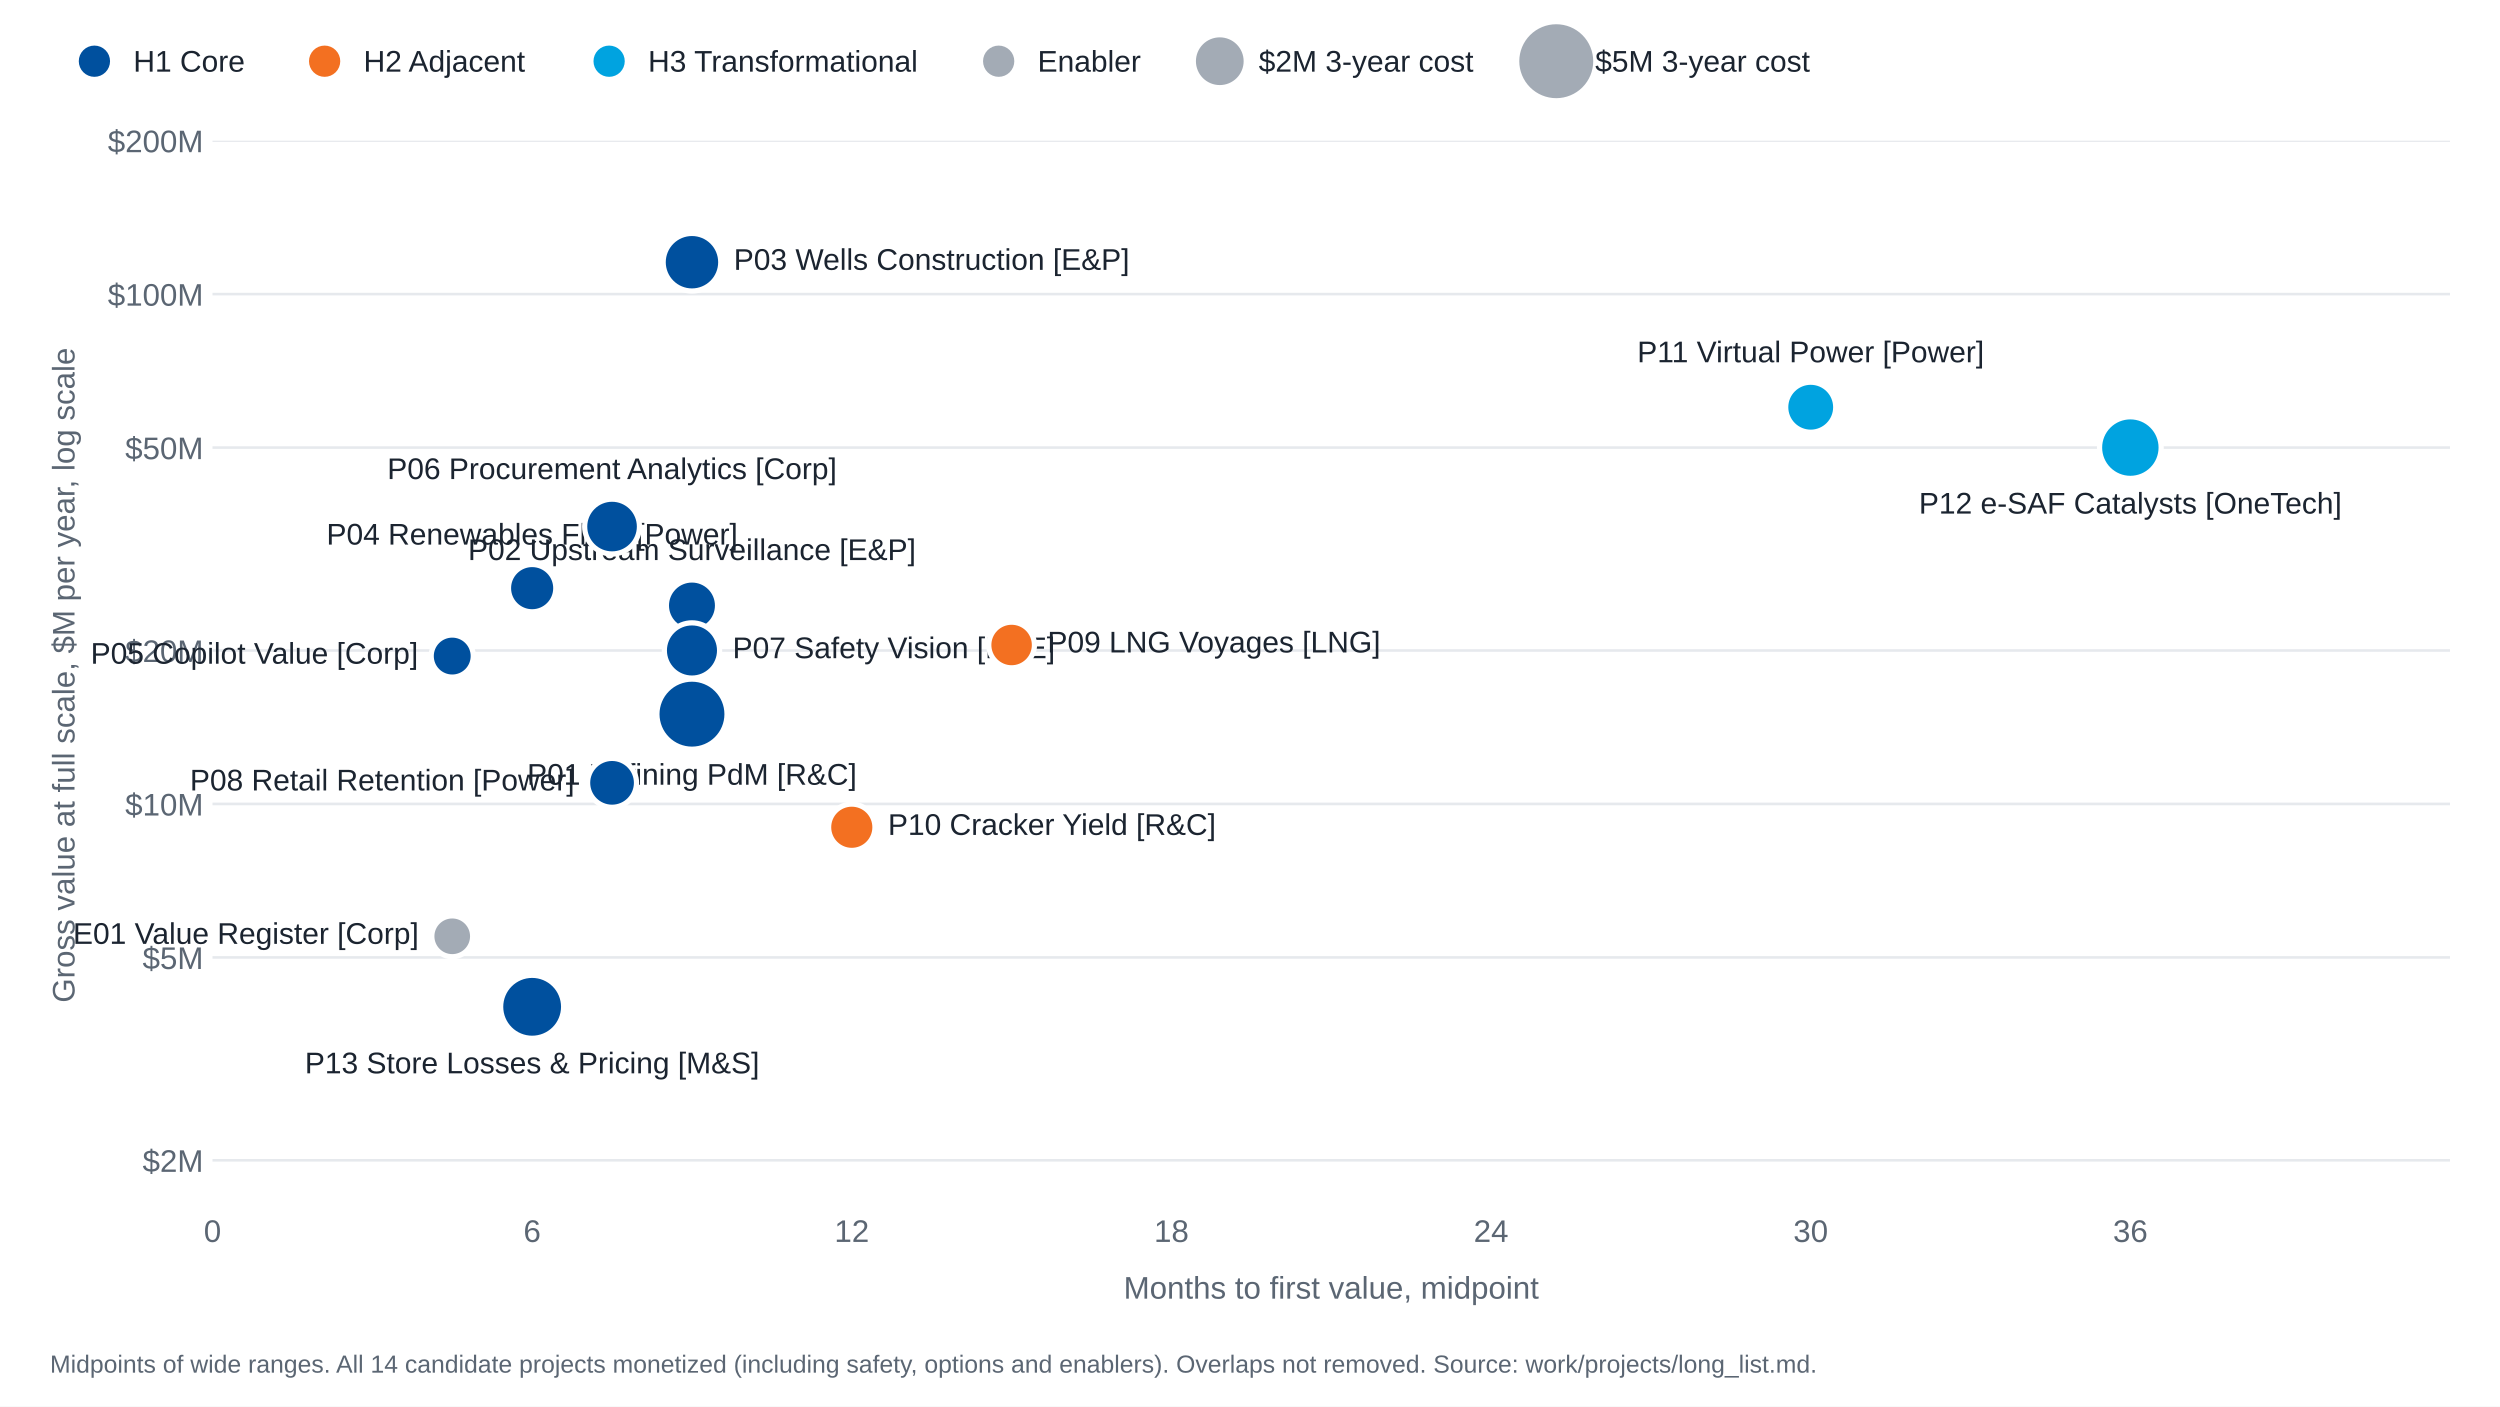
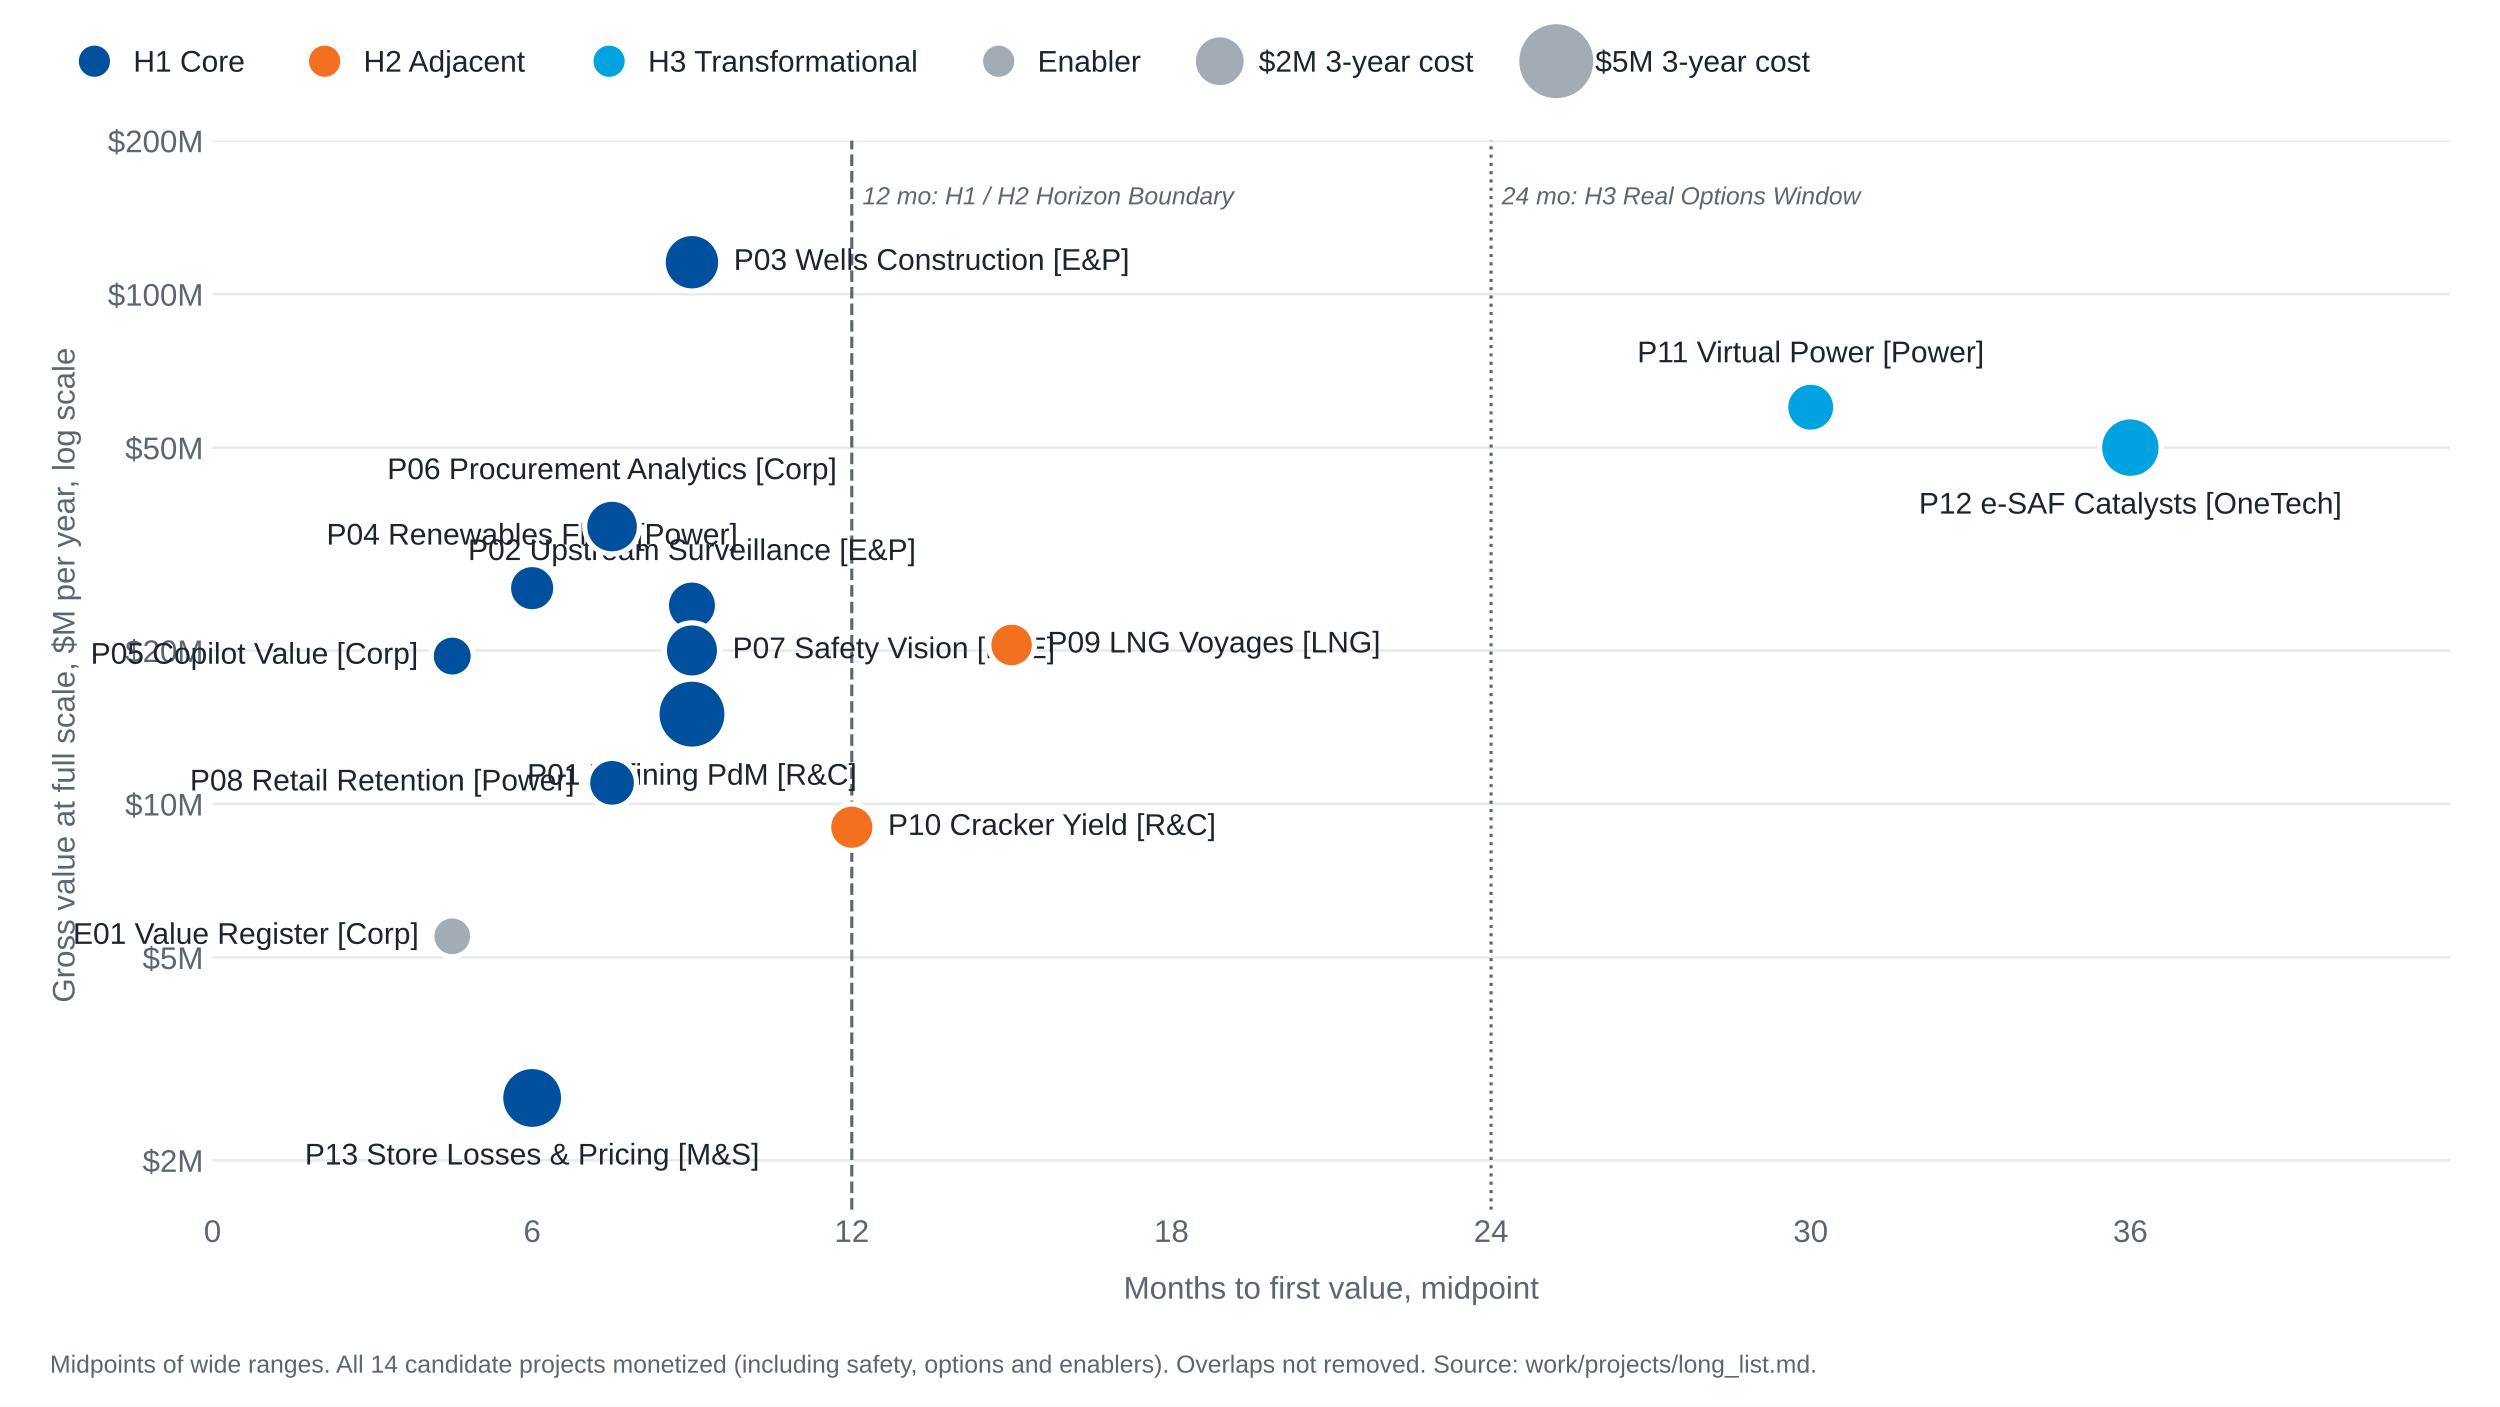
<svg xmlns="http://www.w3.org/2000/svg" xmlns:xlink="http://www.w3.org/1999/xlink" width="959.76pt" height="540pt" viewBox="0 0 959.76 540" version="1.1">
  <defs>
    <style type="text/css">*{stroke-linejoin: round; stroke-linecap: butt}</style>
  </defs>
  <g id="figure_1">
    <g id="patch_1">
      <path d="M 0 540  L 959.76 540  L 959.76 0  L 0 0  z " style="fill: #ffffff" />
    </g>
    <g id="axes_1">
      <g id="patch_2">
        <path d="M 81.58 464.4  L 940.565 464.4  L 940.565 54  L 81.58 54  z " style="fill: #ffffff" />
      </g>
      <g id="LineCollection_1">
-         <path d="M 81.58 445.433  L 940.565 445.433  " clip-path="url(#pa4c3f90bde)" style="fill: none; stroke: #e6e9ed" />
-         <path d="M 81.58 367.55  L 940.565 367.55  " clip-path="url(#pa4c3f90bde)" style="fill: none; stroke: #e6e9ed" />
-         <path d="M 81.58 308.633  L 940.565 308.633  " clip-path="url(#pa4c3f90bde)" style="fill: none; stroke: #e6e9ed" />
-         <path d="M 81.58 249.717  L 940.565 249.717  " clip-path="url(#pa4c3f90bde)" style="fill: none; stroke: #e6e9ed" />
-         <path d="M 81.58 171.833  L 940.565 171.833  " clip-path="url(#pa4c3f90bde)" style="fill: none; stroke: #e6e9ed" />
-         <path d="M 81.58 112.917  L 940.565 112.917  " clip-path="url(#pa4c3f90bde)" style="fill: none; stroke: #e6e9ed" />
-         <path d="M 81.58 54  L 940.565 54  " clip-path="url(#pa4c3f90bde)" style="fill: none; stroke: #e6e9ed" />
+         <path d="M 81.58 445.433  L 940.565 445.433  " clip-path="url(#p2e83713b1f)" style="fill: none; stroke: #e6e9ed" />
+         <path d="M 81.58 367.55  L 940.565 367.55  " clip-path="url(#p2e83713b1f)" style="fill: none; stroke: #e6e9ed" />
+         <path d="M 81.58 308.633  L 940.565 308.633  " clip-path="url(#p2e83713b1f)" style="fill: none; stroke: #e6e9ed" />
+         <path d="M 81.58 249.717  L 940.565 249.717  " clip-path="url(#p2e83713b1f)" style="fill: none; stroke: #e6e9ed" />
+         <path d="M 81.58 171.833  L 940.565 171.833  " clip-path="url(#p2e83713b1f)" style="fill: none; stroke: #e6e9ed" />
+         <path d="M 81.58 112.917  L 940.565 112.917  " clip-path="url(#p2e83713b1f)" style="fill: none; stroke: #e6e9ed" />
+         <path d="M 81.58 54  L 940.565 54  " clip-path="url(#p2e83713b1f)" style="fill: none; stroke: #e6e9ed" />
+       </g>
+       <g id="line2d_1">
+         <path d="M 327.004 464.4  L 327.004 54  " clip-path="url(#p2e83713b1f)" style="fill: none; stroke-dasharray: 4.44,1.92; stroke-dashoffset: 0; stroke: #5b6673; stroke-width: 1.2" />
+       </g>
+       <g id="line2d_2">
+         <path d="M 572.428 464.4  L 572.428 54  " clip-path="url(#p2e83713b1f)" style="fill: none; stroke-dasharray: 1.2,1.98; stroke-dashoffset: 0; stroke: #5b6673; stroke-width: 1.2" />
      </g>
      <g id="matplotlib.axis_1">
        <g id="xtick_1">
-           <g id="line2d_1" />
+           <g id="line2d_3" />
          <g id="text_1">
            <text style="font-size: 12px; font-family: 'Segoe UI', 'Arial', 'DejaVu Sans'; text-anchor: middle; fill: #5b6673" x="81.58" y="476.784" transform="rotate(-0 81.5796 476.7837)">0</text>
          </g>
        </g>
        <g id="xtick_2">
-           <g id="line2d_2" />
+           <g id="line2d_4" />
          <g id="text_2">
            <text style="font-size: 12px; font-family: 'Segoe UI', 'Arial', 'DejaVu Sans'; text-anchor: middle; fill: #5b6673" x="204.292" y="476.784" transform="rotate(-0 204.2918 476.7837)">6</text>
          </g>
        </g>
        <g id="xtick_3">
-           <g id="line2d_3" />
+           <g id="line2d_5" />
          <g id="text_3">
            <text style="font-size: 12px; font-family: 'Segoe UI', 'Arial', 'DejaVu Sans'; text-anchor: middle; fill: #5b6673" x="327.004" y="476.784" transform="rotate(-0 327.0039 476.7837)">12</text>
          </g>
        </g>
        <g id="xtick_4">
-           <g id="line2d_4" />
+           <g id="line2d_6" />
          <g id="text_4">
            <text style="font-size: 12px; font-family: 'Segoe UI', 'Arial', 'DejaVu Sans'; text-anchor: middle; fill: #5b6673" x="449.716" y="476.784" transform="rotate(-0 449.7161 476.7837)">18</text>
          </g>
        </g>
        <g id="xtick_5">
-           <g id="line2d_5" />
+           <g id="line2d_7" />
          <g id="text_5">
            <text style="font-size: 12px; font-family: 'Segoe UI', 'Arial', 'DejaVu Sans'; text-anchor: middle; fill: #5b6673" x="572.428" y="476.784" transform="rotate(-0 572.4283 476.7837)">24</text>
          </g>
        </g>
        <g id="xtick_6">
-           <g id="line2d_6" />
+           <g id="line2d_8" />
          <g id="text_6">
            <text style="font-size: 12px; font-family: 'Segoe UI', 'Arial', 'DejaVu Sans'; text-anchor: middle; fill: #5b6673" x="695.14" y="476.784" transform="rotate(-0 695.1405 476.7837)">30</text>
          </g>
        </g>
        <g id="xtick_7">
-           <g id="line2d_7" />
+           <g id="line2d_9" />
          <g id="text_7">
            <text style="font-size: 12px; font-family: 'Segoe UI', 'Arial', 'DejaVu Sans'; text-anchor: middle; fill: #5b6673" x="817.853" y="476.784" transform="rotate(-0 817.8526 476.7837)">36</text>
          </g>
        </g>
        <g id="text_8">
          <text style="font-size: 12px; font-family: 'Segoe UI', 'Arial', 'DejaVu Sans'; text-anchor: middle; fill: #5b6673" x="511.072" y="498.555" transform="rotate(-0 511.0722 498.555)">Months to first value, midpoint</text>
        </g>
      </g>
      <g id="matplotlib.axis_2">
        <g id="ytick_1">
-           <g id="line2d_8" />
+           <g id="line2d_10" />
          <g id="text_9">
            <text style="font-size: 12px; font-family: 'Segoe UI', 'Arial', 'DejaVu Sans'; text-anchor: end; fill: #5b6673" x="78.08" y="449.875" transform="rotate(-0 78.0796 449.875)">$2M</text>
          </g>
        </g>
        <g id="ytick_2">
-           <g id="line2d_9" />
+           <g id="line2d_11" />
          <g id="text_10">
            <text style="font-size: 12px; font-family: 'Segoe UI', 'Arial', 'DejaVu Sans'; text-anchor: end; fill: #5b6673" x="78.08" y="371.992" transform="rotate(-0 78.0796 371.9915)">$5M</text>
          </g>
        </g>
        <g id="ytick_3">
-           <g id="line2d_10" />
+           <g id="line2d_12" />
          <g id="text_11">
            <text style="font-size: 12px; font-family: 'Segoe UI', 'Arial', 'DejaVu Sans'; text-anchor: end; fill: #5b6673" x="78.08" y="313.075" transform="rotate(-0 78.0796 313.075)">$10M</text>
          </g>
        </g>
        <g id="ytick_4">
-           <g id="line2d_11" />
+           <g id="line2d_13" />
          <g id="text_12">
            <text style="font-size: 12px; font-family: 'Segoe UI', 'Arial', 'DejaVu Sans'; text-anchor: end; fill: #5b6673" x="78.08" y="254.158" transform="rotate(-0 78.0796 254.1584)">$20M</text>
          </g>
        </g>
        <g id="ytick_5">
-           <g id="line2d_12" />
+           <g id="line2d_14" />
          <g id="text_13">
            <text style="font-size: 12px; font-family: 'Segoe UI', 'Arial', 'DejaVu Sans'; text-anchor: end; fill: #5b6673" x="78.08" y="176.275" transform="rotate(-0 78.0796 176.275)">$50M</text>
          </g>
        </g>
        <g id="ytick_6">
-           <g id="line2d_13" />
+           <g id="line2d_15" />
          <g id="text_14">
            <text style="font-size: 12px; font-family: 'Segoe UI', 'Arial', 'DejaVu Sans'; text-anchor: end; fill: #5b6673" x="78.08" y="117.358" transform="rotate(-0 78.0796 117.3584)">$100M</text>
          </g>
        </g>
        <g id="ytick_7">
-           <g id="line2d_14" />
+           <g id="line2d_16" />
          <g id="text_15">
            <text style="font-size: 12px; font-family: 'Segoe UI', 'Arial', 'DejaVu Sans'; text-anchor: end; fill: #5b6673" x="78.08" y="58.442" transform="rotate(-0 78.0796 58.44188)">$200M</text>
          </g>
        </g>
        <g id="text_16">
          <text style="font-size: 12px; font-family: 'Segoe UI', 'Arial', 'DejaVu Sans'; text-anchor: middle; fill: #5b6673" x="28.605" y="259.2" transform="rotate(-90 28.60523 259.2)">Gross value at full scale, $M per year, log scale</text>
        </g>
      </g>
+       <g id="text_17">
+         <text style="font-style: italic; font-size: 9.5px; font-family: 'Segoe UI', 'Arial', 'DejaVu Sans'; text-anchor: start; fill: #5b6673" x="331.094" y="78.453" transform="rotate(-0 331.0943 78.45258)">12 mo: H1 / H2 Horizon Boundary</text>
+       </g>
+       <g id="text_18">
+         <text style="font-style: italic; font-size: 9.5px; font-family: 'Segoe UI', 'Arial', 'DejaVu Sans'; text-anchor: start; fill: #5b6673" x="576.519" y="78.453" transform="rotate(-0 576.5187 78.45258)">24 mo: H3 Real Options Window</text>
+       </g>
      <g id="PathCollection_1">
        <defs>
-           <path id="ma50821795f" d="M 0 13.458  C 3.569 13.458 6.993 12.04 9.516 9.516  C 12.04 6.993 13.458 3.569 13.458 0  C 13.458 -3.569 12.04 -6.993 9.516 -9.516  C 6.993 -12.04 3.569 -13.458 0 -13.458  C -3.569 -13.458 -6.993 -12.04 -9.516 -9.516  C -12.04 -6.993 -13.458 -3.569 -13.458 0  C -13.458 3.569 -12.04 6.993 -9.516 9.516  C -6.993 12.04 -3.569 13.458 0 13.458  z " style="stroke: #ffffff; stroke-width: 2" />
-         </defs>
-         <g clip-path="url(#pa4c3f90bde)">
-           <use xlink:href="#ma50821795f" x="265.648" y="274.169" style="fill: #00509e; stroke: #ffffff; stroke-width: 2" />
-         </g>
-       </g>
-       <g id="text_17">
+           <path id="m79a973b986" d="M 0 13.458  C 3.569 13.458 6.993 12.04 9.516 9.516  C 12.04 6.993 13.458 3.569 13.458 0  C 13.458 -3.569 12.04 -6.993 9.516 -9.516  C 6.993 -12.04 3.569 -13.458 0 -13.458  C -3.569 -13.458 -6.993 -12.04 -9.516 -9.516  C -12.04 -6.993 -13.458 -3.569 -13.458 0  C -13.458 3.569 -12.04 6.993 -9.516 9.516  C -6.993 12.04 -3.569 13.458 0 13.458  z " style="stroke: #ffffff; stroke-width: 2" />
+         </defs>
+         <g clip-path="url(#p2e83713b1f)">
+           <use xlink:href="#m79a973b986" x="265.648" y="274.169" style="fill: #00509e; stroke: #ffffff; stroke-width: 2" />
+         </g>
+       </g>
+       <g id="text_19">
        <text style="font-size: 11.5px; font-family: 'Segoe UI', 'Arial', 'DejaVu Sans'; text-anchor: middle; fill: #1b2430" x="265.648" y="301.263" transform="rotate(-0 265.6479 301.2632)">P01 Refining PdM [R&amp;C]</text>
      </g>
      <g id="PathCollection_2">
        <defs>
-           <path id="mb5f44f97a8" d="M 0 9.817  C 2.604 9.817 5.101 8.783 6.942 6.942  C 8.783 5.101 9.817 2.604 9.817 0  C 9.817 -2.604 8.783 -5.101 6.942 -6.942  C 5.101 -8.783 2.604 -9.817 0 -9.817  C -2.604 -9.817 -5.101 -8.783 -6.942 -6.942  C -8.783 -5.101 -9.817 -2.604 -9.817 0  C -9.817 2.604 -8.783 5.101 -6.942 6.942  C -5.101 8.783 -2.604 9.817 0 9.817  z " style="stroke: #ffffff; stroke-width: 2" />
-         </defs>
-         <g clip-path="url(#pa4c3f90bde)">
-           <use xlink:href="#mb5f44f97a8" x="265.648" y="232.467" style="fill: #00509e; stroke: #ffffff; stroke-width: 2" />
-         </g>
-       </g>
-       <g id="text_18">
+           <path id="m007ddee7bf" d="M 0 9.817  C 2.604 9.817 5.101 8.783 6.942 6.942  C 8.783 5.101 9.817 2.604 9.817 0  C 9.817 -2.604 8.783 -5.101 6.942 -6.942  C 5.101 -8.783 2.604 -9.817 0 -9.817  C -2.604 -9.817 -5.101 -8.783 -6.942 -6.942  C -8.783 -5.101 -9.817 -2.604 -9.817 0  C -9.817 2.604 -8.783 5.101 -6.942 6.942  C -5.101 8.783 -2.604 9.817 0 9.817  z " style="stroke: #ffffff; stroke-width: 2" />
+         </defs>
+         <g clip-path="url(#p2e83713b1f)">
+           <use xlink:href="#m007ddee7bf" x="265.648" y="232.467" style="fill: #00509e; stroke: #ffffff; stroke-width: 2" />
+         </g>
+       </g>
+       <g id="text_20">
        <text style="font-size: 11.5px; font-family: 'Segoe UI', 'Arial', 'DejaVu Sans'; text-anchor: middle; fill: #1b2430" x="265.648" y="215.005" transform="rotate(-0 265.6479 215.0048)">P02 Upstream Surveillance [E&amp;P]</text>
      </g>
      <g id="PathCollection_3">
        <defs>
-           <path id="m8cd9d4dca1" d="M 0 11.057  C 2.932 11.057 5.745 9.892 7.818 7.818  C 9.892 5.745 11.057 2.932 11.057 0  C 11.057 -2.932 9.892 -5.745 7.818 -7.818  C 5.745 -9.892 2.932 -11.057 0 -11.057  C -2.932 -11.057 -5.745 -9.892 -7.818 -7.818  C -9.892 -5.745 -11.057 -2.932 -11.057 0  C -11.057 2.932 -9.892 5.745 -7.818 7.818  C -5.745 9.892 -2.932 11.057 0 11.057  z " style="stroke: #ffffff; stroke-width: 2" />
-         </defs>
-         <g clip-path="url(#pa4c3f90bde)">
-           <use xlink:href="#m8cd9d4dca1" x="265.648" y="100.668" style="fill: #00509e; stroke: #ffffff; stroke-width: 2" />
-         </g>
-       </g>
-       <g id="text_19">
+           <path id="m12fcef8798" d="M 0 11.057  C 2.932 11.057 5.745 9.892 7.818 7.818  C 9.892 5.745 11.057 2.932 11.057 0  C 11.057 -2.932 9.892 -5.745 7.818 -7.818  C 5.745 -9.892 2.932 -11.057 0 -11.057  C -2.932 -11.057 -5.745 -9.892 -7.818 -7.818  C -9.892 -5.745 -11.057 -2.932 -11.057 0  C -11.057 2.932 -9.892 5.745 -7.818 7.818  C -5.745 9.892 -2.932 11.057 0 11.057  z " style="stroke: #ffffff; stroke-width: 2" />
+         </defs>
+         <g clip-path="url(#p2e83713b1f)">
+           <use xlink:href="#m12fcef8798" x="265.648" y="100.668" style="fill: #00509e; stroke: #ffffff; stroke-width: 2" />
+         </g>
+       </g>
+       <g id="text_21">
        <text style="font-size: 11.5px; font-family: 'Segoe UI', 'Arial', 'DejaVu Sans'; text-anchor: start; fill: #1b2430" x="281.705" y="103.603" transform="rotate(-0 281.7045 103.6025)">P03 Wells Construction [E&amp;P]</text>
      </g>
      <g id="PathCollection_4">
        <defs>
-           <path id="m9ff690a971" d="M 0 9.083  C 2.409 9.083 4.719 8.126 6.423 6.423  C 8.126 4.719 9.083 2.409 9.083 0  C 9.083 -2.409 8.126 -4.719 6.423 -6.423  C 4.719 -8.126 2.409 -9.083 0 -9.083  C -2.409 -9.083 -4.719 -8.126 -6.423 -6.423  C -8.126 -4.719 -9.083 -2.409 -9.083 0  C -9.083 2.409 -8.126 4.719 -6.423 6.423  C -4.719 8.126 -2.409 9.083 0 9.083  z " style="stroke: #ffffff; stroke-width: 2" />
-         </defs>
-         <g clip-path="url(#pa4c3f90bde)">
-           <use xlink:href="#m9ff690a971" x="204.292" y="225.797" style="fill: #00509e; stroke: #ffffff; stroke-width: 2" />
-         </g>
-       </g>
-       <g id="text_20">
+           <path id="mb65de5dc45" d="M 0 9.083  C 2.409 9.083 4.719 8.126 6.423 6.423  C 8.126 4.719 9.083 2.409 9.083 0  C 9.083 -2.409 8.126 -4.719 6.423 -6.423  C 4.719 -8.126 2.409 -9.083 0 -9.083  C -2.409 -9.083 -4.719 -8.126 -6.423 -6.423  C -8.126 -4.719 -9.083 -2.409 -9.083 0  C -9.083 2.409 -8.126 4.719 -6.423 6.423  C -4.719 8.126 -2.409 9.083 0 9.083  z " style="stroke: #ffffff; stroke-width: 2" />
+         </defs>
+         <g clip-path="url(#p2e83713b1f)">
+           <use xlink:href="#mb65de5dc45" x="204.292" y="225.797" style="fill: #00509e; stroke: #ffffff; stroke-width: 2" />
+         </g>
+       </g>
+       <g id="text_22">
        <text style="font-size: 11.5px; font-family: 'Segoe UI', 'Arial', 'DejaVu Sans'; text-anchor: middle; fill: #1b2430" x="204.292" y="209.069" transform="rotate(-0 204.2918 209.0689)">P04 Renewables Fleet [Power]</text>
      </g>
      <g id="PathCollection_5">
        <defs>
-           <path id="me8fc67afb2" d="M 0 8.078  C 2.142 8.078 4.197 7.227 5.712 5.712  C 7.227 4.197 8.078 2.142 8.078 0  C 8.078 -2.142 7.227 -4.197 5.712 -5.712  C 4.197 -7.227 2.142 -8.078 0 -8.078  C -2.142 -8.078 -4.197 -7.227 -5.712 -5.712  C -7.227 -4.197 -8.078 -2.142 -8.078 0  C -8.078 2.142 -7.227 4.197 -5.712 5.712  C -4.197 7.227 -2.142 8.078 0 8.078  z " style="stroke: #ffffff; stroke-width: 2" />
-         </defs>
-         <g clip-path="url(#pa4c3f90bde)">
-           <use xlink:href="#me8fc67afb2" x="173.614" y="251.869" style="fill: #00509e; stroke: #ffffff; stroke-width: 2" />
-         </g>
-       </g>
-       <g id="text_21">
+           <path id="m8168f761a4" d="M 0 8.078  C 2.142 8.078 4.197 7.227 5.712 5.712  C 7.227 4.197 8.078 2.142 8.078 0  C 8.078 -2.142 7.227 -4.197 5.712 -5.712  C 4.197 -7.227 2.142 -8.078 0 -8.078  C -2.142 -8.078 -4.197 -7.227 -5.712 -5.712  C -7.227 -4.197 -8.078 -2.142 -8.078 0  C -8.078 2.142 -7.227 4.197 -5.712 5.712  C -4.197 7.227 -2.142 8.078 0 8.078  z " style="stroke: #ffffff; stroke-width: 2" />
+         </defs>
+         <g clip-path="url(#p2e83713b1f)">
+           <use xlink:href="#m8168f761a4" x="173.614" y="251.869" style="fill: #00509e; stroke: #ffffff; stroke-width: 2" />
+         </g>
+       </g>
+       <g id="text_23">
        <text style="font-size: 11.5px; font-family: 'Segoe UI', 'Arial', 'DejaVu Sans'; text-anchor: end; fill: #1b2430" x="160.536" y="254.803" transform="rotate(-0 160.536 254.8028)">P05 Copilot Value [Corp]</text>
      </g>
      <g id="PathCollection_6">
        <defs>
-           <path id="m3f9b1a94b6" d="M 0 10.518  C 2.789 10.518 5.465 9.41 7.437 7.437  C 9.41 5.465 10.518 2.789 10.518 0  C 10.518 -2.789 9.41 -5.465 7.437 -7.437  C 5.465 -9.41 2.789 -10.518 0 -10.518  C -2.789 -10.518 -5.465 -9.41 -7.437 -7.437  C -9.41 -5.465 -10.518 -2.789 -10.518 0  C -10.518 2.789 -9.41 5.465 -7.437 7.437  C -5.465 9.41 -2.789 10.518 0 10.518  z " style="stroke: #ffffff; stroke-width: 2" />
-         </defs>
-         <g clip-path="url(#pa4c3f90bde)">
-           <use xlink:href="#m3f9b1a94b6" x="234.97" y="202.15" style="fill: #00509e; stroke: #ffffff; stroke-width: 2" />
-         </g>
-       </g>
-       <g id="text_22">
+           <path id="m598bbcb45a" d="M 0 10.518  C 2.789 10.518 5.465 9.41 7.437 7.437  C 9.41 5.465 10.518 2.789 10.518 0  C 10.518 -2.789 9.41 -5.465 7.437 -7.437  C 5.465 -9.41 2.789 -10.518 0 -10.518  C -2.789 -10.518 -5.465 -9.41 -7.437 -7.437  C -9.41 -5.465 -10.518 -2.789 -10.518 0  C -10.518 2.789 -9.41 5.465 -7.437 7.437  C -5.465 9.41 -2.789 10.518 0 10.518  z " style="stroke: #ffffff; stroke-width: 2" />
+         </defs>
+         <g clip-path="url(#p2e83713b1f)">
+           <use xlink:href="#m598bbcb45a" x="234.97" y="202.15" style="fill: #00509e; stroke: #ffffff; stroke-width: 2" />
+         </g>
+       </g>
+       <g id="text_24">
        <text style="font-size: 11.5px; font-family: 'Segoe UI', 'Arial', 'DejaVu Sans'; text-anchor: middle; fill: #1b2430" x="234.97" y="183.926" transform="rotate(-0 234.9698 183.926)">P06 Procurement Analytics [Corp]</text>
      </g>
      <g id="PathCollection_7">
        <defs>
-           <path id="m3ddb7a1971" d="M 0 10.607  C 2.813 10.607 5.511 9.489 7.5 7.5  C 9.489 5.511 10.607 2.813 10.607 0  C 10.607 -2.813 9.489 -5.511 7.5 -7.5  C 5.511 -9.489 2.813 -10.607 0 -10.607  C -2.813 -10.607 -5.511 -9.489 -7.5 -7.5  C -9.489 -5.511 -10.607 -2.813 -10.607 0  C -10.607 2.813 -9.489 5.511 -7.5 7.5  C -5.511 9.489 -2.813 10.607 0 10.607  z " style="stroke: #ffffff; stroke-width: 2" />
-         </defs>
-         <g clip-path="url(#pa4c3f90bde)">
-           <use xlink:href="#m3ddb7a1971" x="265.648" y="249.717" style="fill: #00509e; stroke: #ffffff; stroke-width: 2" />
-         </g>
-       </g>
-       <g id="text_23">
+           <path id="m702621abd4" d="M 0 10.607  C 2.813 10.607 5.511 9.489 7.5 7.5  C 9.489 5.511 10.607 2.813 10.607 0  C 10.607 -2.813 9.489 -5.511 7.5 -7.5  C 5.511 -9.489 2.813 -10.607 0 -10.607  C -2.813 -10.607 -5.511 -9.489 -7.5 -7.5  C -9.489 -5.511 -10.607 -2.813 -10.607 0  C -10.607 2.813 -9.489 5.511 -7.5 7.5  C -5.511 9.489 -2.813 10.607 0 10.607  z " style="stroke: #ffffff; stroke-width: 2" />
+         </defs>
+         <g clip-path="url(#p2e83713b1f)">
+           <use xlink:href="#m702621abd4" x="265.648" y="249.717" style="fill: #00509e; stroke: #ffffff; stroke-width: 2" />
+         </g>
+       </g>
+       <g id="text_25">
        <text style="font-size: 11.5px; font-family: 'Segoe UI', 'Arial', 'DejaVu Sans'; text-anchor: start; fill: #1b2430" x="281.254" y="252.681" transform="rotate(-0 281.2545 252.6814)">P07 Safety Vision [HSE]</text>
      </g>
      <g id="PathCollection_8">
        <defs>
-           <path id="m859f4dc5b8" d="M 0 9.387  C 2.49 9.387 4.878 8.398 6.638 6.638  C 8.398 4.878 9.387 2.49 9.387 0  C 9.387 -2.49 8.398 -4.878 6.638 -6.638  C 4.878 -8.398 2.49 -9.387 0 -9.387  C -2.49 -9.387 -4.878 -8.398 -6.638 -6.638  C -8.398 -4.878 -9.387 -2.49 -9.387 0  C -9.387 2.49 -8.398 4.878 -6.638 6.638  C -4.878 8.398 -2.49 9.387 0 9.387  z " style="stroke: #ffffff; stroke-width: 2" />
-         </defs>
-         <g clip-path="url(#pa4c3f90bde)">
-           <use xlink:href="#m859f4dc5b8" x="234.97" y="300.532" style="fill: #00509e; stroke: #ffffff; stroke-width: 2" />
-         </g>
-       </g>
-       <g id="text_24">
+           <path id="md5790860a4" d="M 0 9.387  C 2.49 9.387 4.878 8.398 6.638 6.638  C 8.398 4.878 9.387 2.49 9.387 0  C 9.387 -2.49 8.398 -4.878 6.638 -6.638  C 4.878 -8.398 2.49 -9.387 0 -9.387  C -2.49 -9.387 -4.878 -8.398 -6.638 -6.638  C -8.398 -4.878 -9.387 -2.49 -9.387 0  C -9.387 2.49 -8.398 4.878 -6.638 6.638  C -4.878 8.398 -2.49 9.387 0 9.387  z " style="stroke: #ffffff; stroke-width: 2" />
+         </defs>
+         <g clip-path="url(#p2e83713b1f)">
+           <use xlink:href="#md5790860a4" x="234.97" y="300.532" style="fill: #00509e; stroke: #ffffff; stroke-width: 2" />
+         </g>
+       </g>
+       <g id="text_26">
        <text style="font-size: 11.5px; font-family: 'Segoe UI', 'Arial', 'DejaVu Sans'; text-anchor: end; fill: #1b2430" x="220.582" y="303.466" transform="rotate(-0 220.5823 303.4662)">P08 Retail Retention [Power]</text>
      </g>
      <g id="PathCollection_9">
        <defs>
-           <path id="mc55c10128f" d="M 0 8.768  C 2.325 8.768 4.556 7.844 6.2 6.2  C 7.844 4.556 8.768 2.325 8.768 0  C 8.768 -2.325 7.844 -4.556 6.2 -6.2  C 4.556 -7.844 2.325 -8.768 0 -8.768  C -2.325 -8.768 -4.556 -7.844 -6.2 -6.2  C -7.844 -4.556 -8.768 -2.325 -8.768 0  C -8.768 2.325 -7.844 4.556 -6.2 6.2  C -4.556 7.844 -2.325 8.768 0 8.768  z " style="stroke: #ffffff; stroke-width: 2" />
-         </defs>
-         <g clip-path="url(#pa4c3f90bde)">
-           <use xlink:href="#mc55c10128f" x="388.36" y="247.618" style="fill: #f37021; stroke: #ffffff; stroke-width: 2" />
-         </g>
-       </g>
-       <g id="text_25">
+           <path id="m50a48208af" d="M 0 8.768  C 2.325 8.768 4.556 7.844 6.2 6.2  C 7.844 4.556 8.768 2.325 8.768 0  C 8.768 -2.325 7.844 -4.556 6.2 -6.2  C 4.556 -7.844 2.325 -8.768 0 -8.768  C -2.325 -8.768 -4.556 -7.844 -6.2 -6.2  C -7.844 -4.556 -8.768 -2.325 -8.768 0  C -8.768 2.325 -7.844 4.556 -6.2 6.2  C -4.556 7.844 -2.325 8.768 0 8.768  z " style="stroke: #ffffff; stroke-width: 2" />
+         </defs>
+         <g clip-path="url(#p2e83713b1f)">
+           <use xlink:href="#m50a48208af" x="388.36" y="247.618" style="fill: #f37021; stroke: #ffffff; stroke-width: 2" />
+         </g>
+       </g>
+       <g id="text_27">
        <text style="font-size: 11.5px; font-family: 'Segoe UI', 'Arial', 'DejaVu Sans'; text-anchor: start; fill: #1b2430" x="402.128" y="250.491" transform="rotate(-0 402.1279 250.4909)">P09 LNG Voyages [LNG]</text>
      </g>
      <g id="PathCollection_10">
        <defs>
-           <path id="mb84c4546ae" d="M 0 8.895  C 2.359 8.895 4.622 7.958 6.29 6.29  C 7.958 4.622 8.895 2.359 8.895 0  C 8.895 -2.359 7.958 -4.622 6.29 -6.29  C 4.622 -7.958 2.359 -8.895 0 -8.895  C -2.359 -8.895 -4.622 -7.958 -6.29 -6.29  C -7.958 -4.622 -8.895 -2.359 -8.895 0  C -8.895 2.359 -7.958 4.622 -6.29 6.29  C -4.622 7.958 -2.359 8.895 0 8.895  z " style="stroke: #ffffff; stroke-width: 2" />
-         </defs>
-         <g clip-path="url(#pa4c3f90bde)">
-           <use xlink:href="#mb84c4546ae" x="327.004" y="317.589" style="fill: #f37021; stroke: #ffffff; stroke-width: 2" />
-         </g>
-       </g>
-       <g id="text_26">
+           <path id="m6ece5abadb" d="M 0 8.895  C 2.359 8.895 4.622 7.958 6.29 6.29  C 7.958 4.622 8.895 2.359 8.895 0  C 8.895 -2.359 7.958 -4.622 6.29 -6.29  C 4.622 -7.958 2.359 -8.895 0 -8.895  C -2.359 -8.895 -4.622 -7.958 -6.29 -6.29  C -7.958 -4.622 -8.895 -2.359 -8.895 0  C -8.895 2.359 -7.958 4.622 -6.29 6.29  C -4.622 7.958 -2.359 8.895 0 8.895  z " style="stroke: #ffffff; stroke-width: 2" />
+         </defs>
+         <g clip-path="url(#p2e83713b1f)">
+           <use xlink:href="#m6ece5abadb" x="327.004" y="317.589" style="fill: #f37021; stroke: #ffffff; stroke-width: 2" />
+         </g>
+       </g>
+       <g id="text_28">
        <text style="font-size: 11.5px; font-family: 'Segoe UI', 'Arial', 'DejaVu Sans'; text-anchor: start; fill: #1b2430" x="340.899" y="320.523" transform="rotate(-0 340.8992 320.5229)">P10 Cracker Yield [R&amp;C]</text>
      </g>
      <g id="PathCollection_11">
        <defs>
-           <path id="mfc7f6d1060" d="M 0 9.605  C 2.547 9.605 4.99 8.593 6.792 6.792  C 8.593 4.99 9.605 2.547 9.605 0  C 9.605 -2.547 8.593 -4.99 6.792 -6.792  C 4.99 -8.593 2.547 -9.605 0 -9.605  C -2.547 -9.605 -4.99 -8.593 -6.792 -6.792  C -8.593 -4.99 -9.605 -2.547 -9.605 0  C -9.605 2.547 -8.593 4.99 -6.792 6.792  C -4.99 8.593 -2.547 9.605 0 9.605  z " style="stroke: #ffffff; stroke-width: 2" />
-         </defs>
-         <g clip-path="url(#pa4c3f90bde)">
-           <use xlink:href="#mfc7f6d1060" x="695.14" y="156.336" style="fill: #00a3e0; stroke: #ffffff; stroke-width: 2" />
-         </g>
-       </g>
-       <g id="text_27">
+           <path id="m2b5b6e2522" d="M 0 9.605  C 2.547 9.605 4.99 8.593 6.792 6.792  C 8.593 4.99 9.605 2.547 9.605 0  C 9.605 -2.547 8.593 -4.99 6.792 -6.792  C 4.99 -8.593 2.547 -9.605 0 -9.605  C -2.547 -9.605 -4.99 -8.593 -6.792 -6.792  C -8.593 -4.99 -9.605 -2.547 -9.605 0  C -9.605 2.547 -8.593 4.99 -6.792 6.792  C -4.99 8.593 -2.547 9.605 0 9.605  z " style="stroke: #ffffff; stroke-width: 2" />
+         </defs>
+         <g clip-path="url(#p2e83713b1f)">
+           <use xlink:href="#m2b5b6e2522" x="695.14" y="156.336" style="fill: #00a3e0; stroke: #ffffff; stroke-width: 2" />
+         </g>
+       </g>
+       <g id="text_29">
        <text style="font-size: 11.5px; font-family: 'Segoe UI', 'Arial', 'DejaVu Sans'; text-anchor: middle; fill: #1b2430" x="695.14" y="139.086" transform="rotate(-0 695.1405 139.0863)">P11 Virtual Power [Power]</text>
      </g>
      <g id="PathCollection_12">
        <defs>
-           <path id="m21ef758004" d="M 0 11.827  C 3.137 11.827 6.145 10.581 8.363 8.363  C 10.581 6.145 11.827 3.137 11.827 0  C 11.827 -3.137 10.581 -6.145 8.363 -8.363  C 6.145 -10.581 3.137 -11.827 0 -11.827  C -3.137 -11.827 -6.145 -10.581 -8.363 -8.363  C -10.581 -6.145 -11.827 -3.137 -11.827 0  C -11.827 3.137 -10.581 6.145 -8.363 8.363  C -6.145 10.581 -3.137 11.827 0 11.827  z " style="stroke: #ffffff; stroke-width: 2" />
-         </defs>
-         <g clip-path="url(#pa4c3f90bde)">
-           <use xlink:href="#m21ef758004" x="817.853" y="171.833" style="fill: #00a3e0; stroke: #ffffff; stroke-width: 2" />
-         </g>
-       </g>
-       <g id="text_28">
+           <path id="md230285ad8" d="M 0 11.827  C 3.137 11.827 6.145 10.581 8.363 8.363  C 10.581 6.145 11.827 3.137 11.827 0  C 11.827 -3.137 10.581 -6.145 8.363 -8.363  C 6.145 -10.581 3.137 -11.827 0 -11.827  C -3.137 -11.827 -6.145 -10.581 -8.363 -8.363  C -10.581 -6.145 -11.827 -3.137 -11.827 0  C -11.827 3.137 -10.581 6.145 -8.363 8.363  C -6.145 10.581 -3.137 11.827 0 11.827  z " style="stroke: #ffffff; stroke-width: 2" />
+         </defs>
+         <g clip-path="url(#p2e83713b1f)">
+           <use xlink:href="#md230285ad8" x="817.853" y="171.833" style="fill: #00a3e0; stroke: #ffffff; stroke-width: 2" />
+         </g>
+       </g>
+       <g id="text_30">
        <text style="font-size: 11.5px; font-family: 'Segoe UI', 'Arial', 'DejaVu Sans'; text-anchor: middle; fill: #1b2430" x="817.853" y="197.174" transform="rotate(-0 817.8526 197.1736)">P12 e-SAF Catalysts [OneTech]</text>
      </g>
      <g id="PathCollection_13">
        <defs>
-           <path id="m379c9084d7" d="M 0 12.093  C 3.207 12.093 6.283 10.819 8.551 8.551  C 10.819 6.283 12.093 3.207 12.093 0  C 12.093 -3.207 10.819 -6.283 8.551 -8.551  C 6.283 -10.819 3.207 -12.093 0 -12.093  C -3.207 -12.093 -6.283 -10.819 -8.551 -8.551  C -10.819 -6.283 -12.093 -3.207 -12.093 0  C -12.093 3.207 -10.819 6.283 -8.551 8.551  C -6.283 10.819 -3.207 12.093 0 12.093  z " style="stroke: #ffffff; stroke-width: 2" />
-         </defs>
-         <g clip-path="url(#pa4c3f90bde)">
-           <use xlink:href="#m379c9084d7" x="204.292" y="386.517" style="fill: #00509e; stroke: #ffffff; stroke-width: 2" />
-         </g>
-       </g>
-       <g id="text_29">
-         <text style="font-size: 11.5px; font-family: 'Segoe UI', 'Arial', 'DejaVu Sans'; text-anchor: middle; fill: #1b2430" x="204.292" y="412.062" transform="rotate(-0 204.2918 412.0624)">P13 Store Losses &amp; Pricing [M&amp;S]</text>
+           <path id="m57c31fb6de" d="M 0 12.093  C 3.207 12.093 6.283 10.819 8.551 8.551  C 10.819 6.283 12.093 3.207 12.093 0  C 12.093 -3.207 10.819 -6.283 8.551 -8.551  C 6.283 -10.819 3.207 -12.093 0 -12.093  C -3.207 -12.093 -6.283 -10.819 -8.551 -8.551  C -10.819 -6.283 -12.093 -3.207 -12.093 0  C -12.093 3.207 -10.819 6.283 -8.551 8.551  C -6.283 10.819 -3.207 12.093 0 12.093  z " style="stroke: #ffffff; stroke-width: 2" />
+         </defs>
+         <g clip-path="url(#p2e83713b1f)">
+           <use xlink:href="#m57c31fb6de" x="204.292" y="421.513" style="fill: #00509e; stroke: #ffffff; stroke-width: 2" />
+         </g>
+       </g>
+       <g id="text_31">
+         <text style="font-size: 11.5px; font-family: 'Segoe UI', 'Arial', 'DejaVu Sans'; text-anchor: middle; fill: #1b2430" x="204.292" y="447.059" transform="rotate(-0 204.2918 447.0593)">P13 Store Losses &amp; Pricing [M&amp;S]</text>
      </g>
      <g id="PathCollection_14">
        <defs>
-           <path id="mb3290e8cb1" d="M 0 7.842  C 2.08 7.842 4.075 7.016 5.545 5.545  C 7.016 4.075 7.842 2.08 7.842 0  C 7.842 -2.08 7.016 -4.075 5.545 -5.545  C 4.075 -7.016 2.08 -7.842 0 -7.842  C -2.08 -7.842 -4.075 -7.016 -5.545 -5.545  C -7.016 -4.075 -7.842 -2.08 -7.842 0  C -7.842 2.08 -7.016 4.075 -5.545 5.545  C -4.075 7.016 -2.08 7.842 0 7.842  z " style="stroke: #ffffff; stroke-width: 2" />
-         </defs>
-         <g clip-path="url(#pa4c3f90bde)">
-           <use xlink:href="#mb3290e8cb1" x="173.614" y="359.448" style="fill: #a3abb5; stroke: #ffffff; stroke-width: 2" />
-         </g>
-       </g>
-       <g id="text_30">
+           <path id="m5099d0fd1c" d="M 0 7.842  C 2.08 7.842 4.075 7.016 5.545 5.545  C 7.016 4.075 7.842 2.08 7.842 0  C 7.842 -2.08 7.016 -4.075 5.545 -5.545  C 4.075 -7.016 2.08 -7.842 0 -7.842  C -2.08 -7.842 -4.075 -7.016 -5.545 -5.545  C -7.016 -4.075 -7.842 -2.08 -7.842 0  C -7.842 2.08 -7.016 4.075 -5.545 5.545  C -4.075 7.016 -2.08 7.842 0 7.842  z " style="stroke: #ffffff; stroke-width: 2" />
+         </defs>
+         <g clip-path="url(#p2e83713b1f)">
+           <use xlink:href="#m5099d0fd1c" x="173.614" y="359.448" style="fill: #a3abb5; stroke: #ffffff; stroke-width: 2" />
+         </g>
+       </g>
+       <g id="text_32">
        <text style="font-size: 11.5px; font-family: 'Segoe UI', 'Arial', 'DejaVu Sans'; text-anchor: end; fill: #1b2430" x="160.772" y="362.352" transform="rotate(-0 160.7715 362.3522)">E01 Value Register [Corp]</text>
      </g>
    </g>
-     <g id="text_31">
+     <g id="text_33">
      <text style="font-size: 9.5px; font-family: 'Segoe UI', 'Arial', 'DejaVu Sans'; text-anchor: start; fill: #5b6673" x="19.195" y="526.965" transform="rotate(-0 19.1952 526.9645)">Midpoints of wide ranges. All 14 candidate projects monetized (including safety, options and enablers). Overlaps not removed. Source: work/projects/long_list.md.</text>
    </g>
    <g id="legend_1">
-       <g id="line2d_15">
-         <defs>
-           <path id="mcb89ce0cec" d="M 0 5.5  C 1.459 5.5 2.858 4.92 3.889 3.889  C 4.92 2.858 5.5 1.459 5.5 0  C 5.5 -1.459 4.92 -2.858 3.889 -3.889  C 2.858 -4.92 1.459 -5.5 0 -5.5  C -1.459 -5.5 -2.858 -4.92 -3.889 -3.889  C -4.92 -2.858 -5.5 -1.459 -5.5 0  C -5.5 1.459 -4.92 2.858 -3.889 3.889  C -2.858 4.92 -1.459 5.5 0 5.5  z " style="stroke: #00509e" />
-         </defs>
-         <g>
-           <use xlink:href="#mcb89ce0cec" x="36.246" y="23.499" style="fill: #00509e; stroke: #00509e" />
-         </g>
-       </g>
-       <g id="text_32">
+       <g id="line2d_17">
+         <defs>
+           <path id="m2b41656870" d="M 0 5.5  C 1.459 5.5 2.858 4.92 3.889 3.889  C 4.92 2.858 5.5 1.459 5.5 0  C 5.5 -1.459 4.92 -2.858 3.889 -3.889  C 2.858 -4.92 1.459 -5.5 0 -5.5  C -1.459 -5.5 -2.858 -4.92 -3.889 -3.889  C -4.92 -2.858 -5.5 -1.459 -5.5 0  C -5.5 1.459 -4.92 2.858 -3.889 3.889  C -2.858 4.92 -1.459 5.5 0 5.5  z " style="stroke: #00509e" />
+         </defs>
+         <g>
+           <use xlink:href="#m2b41656870" x="36.246" y="23.499" style="fill: #00509e; stroke: #00509e" />
+         </g>
+       </g>
+       <g id="text_34">
        <text style="font-size: 11.5px; font-family: 'Segoe UI', 'Arial', 'DejaVu Sans'; text-anchor: start; fill: #1b2430" x="51.196" y="27.524" transform="rotate(-0 51.1964 27.52422)">H1 Core</text>
      </g>
-       <g id="line2d_16">
-         <defs>
-           <path id="m94915f02ac" d="M 0 5.5  C 1.459 5.5 2.858 4.92 3.889 3.889  C 4.92 2.858 5.5 1.459 5.5 0  C 5.5 -1.459 4.92 -2.858 3.889 -3.889  C 2.858 -4.92 1.459 -5.5 0 -5.5  C -1.459 -5.5 -2.858 -4.92 -3.889 -3.889  C -4.92 -2.858 -5.5 -1.459 -5.5 0  C -5.5 1.459 -4.92 2.858 -3.889 3.889  C -2.858 4.92 -1.459 5.5 0 5.5  z " style="stroke: #f37021" />
-         </defs>
-         <g>
-           <use xlink:href="#m94915f02ac" x="124.624" y="23.499" style="fill: #f37021; stroke: #f37021" />
-         </g>
-       </g>
-       <g id="text_33">
+       <g id="line2d_18">
+         <defs>
+           <path id="m150229d224" d="M 0 5.5  C 1.459 5.5 2.858 4.92 3.889 3.889  C 4.92 2.858 5.5 1.459 5.5 0  C 5.5 -1.459 4.92 -2.858 3.889 -3.889  C 2.858 -4.92 1.459 -5.5 0 -5.5  C -1.459 -5.5 -2.858 -4.92 -3.889 -3.889  C -4.92 -2.858 -5.5 -1.459 -5.5 0  C -5.5 1.459 -4.92 2.858 -3.889 3.889  C -2.858 4.92 -1.459 5.5 0 5.5  z " style="stroke: #f37021" />
+         </defs>
+         <g>
+           <use xlink:href="#m150229d224" x="124.624" y="23.499" style="fill: #f37021; stroke: #f37021" />
+         </g>
+       </g>
+       <g id="text_35">
        <text style="font-size: 11.5px; font-family: 'Segoe UI', 'Arial', 'DejaVu Sans'; text-anchor: start; fill: #1b2430" x="139.574" y="27.524" transform="rotate(-0 139.5739 27.52422)">H2 Adjacent</text>
      </g>
-       <g id="line2d_17">
-         <defs>
-           <path id="m70e6ba256b" d="M 0 5.5  C 1.459 5.5 2.858 4.92 3.889 3.889  C 4.92 2.858 5.5 1.459 5.5 0  C 5.5 -1.459 4.92 -2.858 3.889 -3.889  C 2.858 -4.92 1.459 -5.5 0 -5.5  C -1.459 -5.5 -2.858 -4.92 -3.889 -3.889  C -4.92 -2.858 -5.5 -1.459 -5.5 0  C -5.5 1.459 -4.92 2.858 -3.889 3.889  C -2.858 4.92 -1.459 5.5 0 5.5  z " style="stroke: #00a3e0" />
-         </defs>
-         <g>
-           <use xlink:href="#m70e6ba256b" x="233.845" y="23.499" style="fill: #00a3e0; stroke: #00a3e0" />
-         </g>
-       </g>
-       <g id="text_34">
+       <g id="line2d_19">
+         <defs>
+           <path id="mc60abe5ad5" d="M 0 5.5  C 1.459 5.5 2.858 4.92 3.889 3.889  C 4.92 2.858 5.5 1.459 5.5 0  C 5.5 -1.459 4.92 -2.858 3.889 -3.889  C 2.858 -4.92 1.459 -5.5 0 -5.5  C -1.459 -5.5 -2.858 -4.92 -3.889 -3.889  C -4.92 -2.858 -5.5 -1.459 -5.5 0  C -5.5 1.459 -4.92 2.858 -3.889 3.889  C -2.858 4.92 -1.459 5.5 0 5.5  z " style="stroke: #00a3e0" />
+         </defs>
+         <g>
+           <use xlink:href="#mc60abe5ad5" x="233.845" y="23.499" style="fill: #00a3e0; stroke: #00a3e0" />
+         </g>
+       </g>
+       <g id="text_36">
        <text style="font-size: 11.5px; font-family: 'Segoe UI', 'Arial', 'DejaVu Sans'; text-anchor: start; fill: #1b2430" x="248.795" y="27.524" transform="rotate(-0 248.7952 27.52422)">H3 Transformational</text>
      </g>
-       <g id="line2d_18">
-         <defs>
-           <path id="m55d6b7872a" d="M 0 5.5  C 1.459 5.5 2.858 4.92 3.889 3.889  C 4.92 2.858 5.5 1.459 5.5 0  C 5.5 -1.459 4.92 -2.858 3.889 -3.889  C 2.858 -4.92 1.459 -5.5 0 -5.5  C -1.459 -5.5 -2.858 -4.92 -3.889 -3.889  C -4.92 -2.858 -5.5 -1.459 -5.5 0  C -5.5 1.459 -4.92 2.858 -3.889 3.889  C -2.858 4.92 -1.459 5.5 0 5.5  z " style="stroke: #a3abb5" />
-         </defs>
-         <g>
-           <use xlink:href="#m55d6b7872a" x="383.394" y="23.499" style="fill: #a3abb5; stroke: #a3abb5" />
-         </g>
-       </g>
-       <g id="text_35">
+       <g id="line2d_20">
+         <defs>
+           <path id="me9e1766015" d="M 0 5.5  C 1.459 5.5 2.858 4.92 3.889 3.889  C 4.92 2.858 5.5 1.459 5.5 0  C 5.5 -1.459 4.92 -2.858 3.889 -3.889  C 2.858 -4.92 1.459 -5.5 0 -5.5  C -1.459 -5.5 -2.858 -4.92 -3.889 -3.889  C -4.92 -2.858 -5.5 -1.459 -5.5 0  C -5.5 1.459 -4.92 2.858 -3.889 3.889  C -2.858 4.92 -1.459 5.5 0 5.5  z " style="stroke: #a3abb5" />
+         </defs>
+         <g>
+           <use xlink:href="#me9e1766015" x="383.394" y="23.499" style="fill: #a3abb5; stroke: #a3abb5" />
+         </g>
+       </g>
+       <g id="text_37">
        <text style="font-size: 11.5px; font-family: 'Segoe UI', 'Arial', 'DejaVu Sans'; text-anchor: start; fill: #1b2430" x="398.344" y="27.524" transform="rotate(-0 398.3437 27.52422)">Enabler</text>
      </g>
-       <g id="line2d_19">
-         <defs>
-           <path id="mb24e2c5aff" d="M 0 8.66  C 2.297 8.66 4.5 7.748 6.124 6.124  C 7.748 4.5 8.66 2.297 8.66 0  C 8.66 -2.297 7.748 -4.5 6.124 -6.124  C 4.5 -7.748 2.297 -8.66 0 -8.66  C -2.297 -8.66 -4.5 -7.748 -6.124 -6.124  C -7.748 -4.5 -8.66 -2.297 -8.66 0  C -8.66 2.297 -7.748 4.5 -6.124 6.124  C -4.5 7.748 -2.297 8.66 0 8.66  z " style="stroke: #a3abb5" />
-         </defs>
-         <g>
-           <use xlink:href="#mb24e2c5aff" x="468.28" y="23.499" style="fill: #a3abb5; stroke: #a3abb5" />
-         </g>
-       </g>
-       <g id="text_36">
+       <g id="line2d_21">
+         <defs>
+           <path id="m5fbfb26aeb" d="M 0 8.66  C 2.297 8.66 4.5 7.748 6.124 6.124  C 7.748 4.5 8.66 2.297 8.66 0  C 8.66 -2.297 7.748 -4.5 6.124 -6.124  C 4.5 -7.748 2.297 -8.66 0 -8.66  C -2.297 -8.66 -4.5 -7.748 -6.124 -6.124  C -7.748 -4.5 -8.66 -2.297 -8.66 0  C -8.66 2.297 -7.748 4.5 -6.124 6.124  C -4.5 7.748 -2.297 8.66 0 8.66  z " style="stroke: #a3abb5" />
+         </defs>
+         <g>
+           <use xlink:href="#m5fbfb26aeb" x="468.28" y="23.499" style="fill: #a3abb5; stroke: #a3abb5" />
+         </g>
+       </g>
+       <g id="text_38">
        <text style="font-size: 11.5px; font-family: 'Segoe UI', 'Arial', 'DejaVu Sans'; text-anchor: start; fill: #1b2430" x="483.23" y="27.524" transform="rotate(-0 483.2298 27.52422)">$2M 3-year cost</text>
      </g>
-       <g id="line2d_20">
-         <defs>
-           <path id="mb05097a180" d="M 0 13.693  C 3.631 13.693 7.115 12.25 9.682 9.682  C 12.25 7.115 13.693 3.631 13.693 0  C 13.693 -3.631 12.25 -7.115 9.682 -9.682  C 7.115 -12.25 3.631 -13.693 0 -13.693  C -3.631 -13.693 -7.115 -12.25 -9.682 -9.682  C -12.25 -7.115 -13.693 -3.631 -13.693 0  C -13.693 3.631 -12.25 7.115 -9.682 9.682  C -7.115 12.25 -3.631 13.693 0 13.693  z " style="stroke: #a3abb5" />
-         </defs>
-         <g>
-           <use xlink:href="#mb05097a180" x="597.45" y="23.499" style="fill: #a3abb5; stroke: #a3abb5" />
-         </g>
-       </g>
-       <g id="text_37">
+       <g id="line2d_22">
+         <defs>
+           <path id="mdfbbb116a9" d="M 0 13.693  C 3.631 13.693 7.115 12.25 9.682 9.682  C 12.25 7.115 13.693 3.631 13.693 0  C 13.693 -3.631 12.25 -7.115 9.682 -9.682  C 7.115 -12.25 3.631 -13.693 0 -13.693  C -3.631 -13.693 -7.115 -12.25 -9.682 -9.682  C -12.25 -7.115 -13.693 -3.631 -13.693 0  C -13.693 3.631 -12.25 7.115 -9.682 9.682  C -7.115 12.25 -3.631 13.693 0 13.693  z " style="stroke: #a3abb5" />
+         </defs>
+         <g>
+           <use xlink:href="#mdfbbb116a9" x="597.45" y="23.499" style="fill: #a3abb5; stroke: #a3abb5" />
+         </g>
+       </g>
+       <g id="text_39">
        <text style="font-size: 11.5px; font-family: 'Segoe UI', 'Arial', 'DejaVu Sans'; text-anchor: start; fill: #1b2430" x="612.4" y="27.524" transform="rotate(-0 612.4 27.52422)">$5M 3-year cost</text>
      </g>
    </g>
  </g>
  <defs>
-     <clipPath id="pa4c3f90bde">
+     <clipPath id="p2e83713b1f">
      <rect x="81.58" y="54" width="858.985" height="410.4" />
    </clipPath>
  </defs>
</svg>
